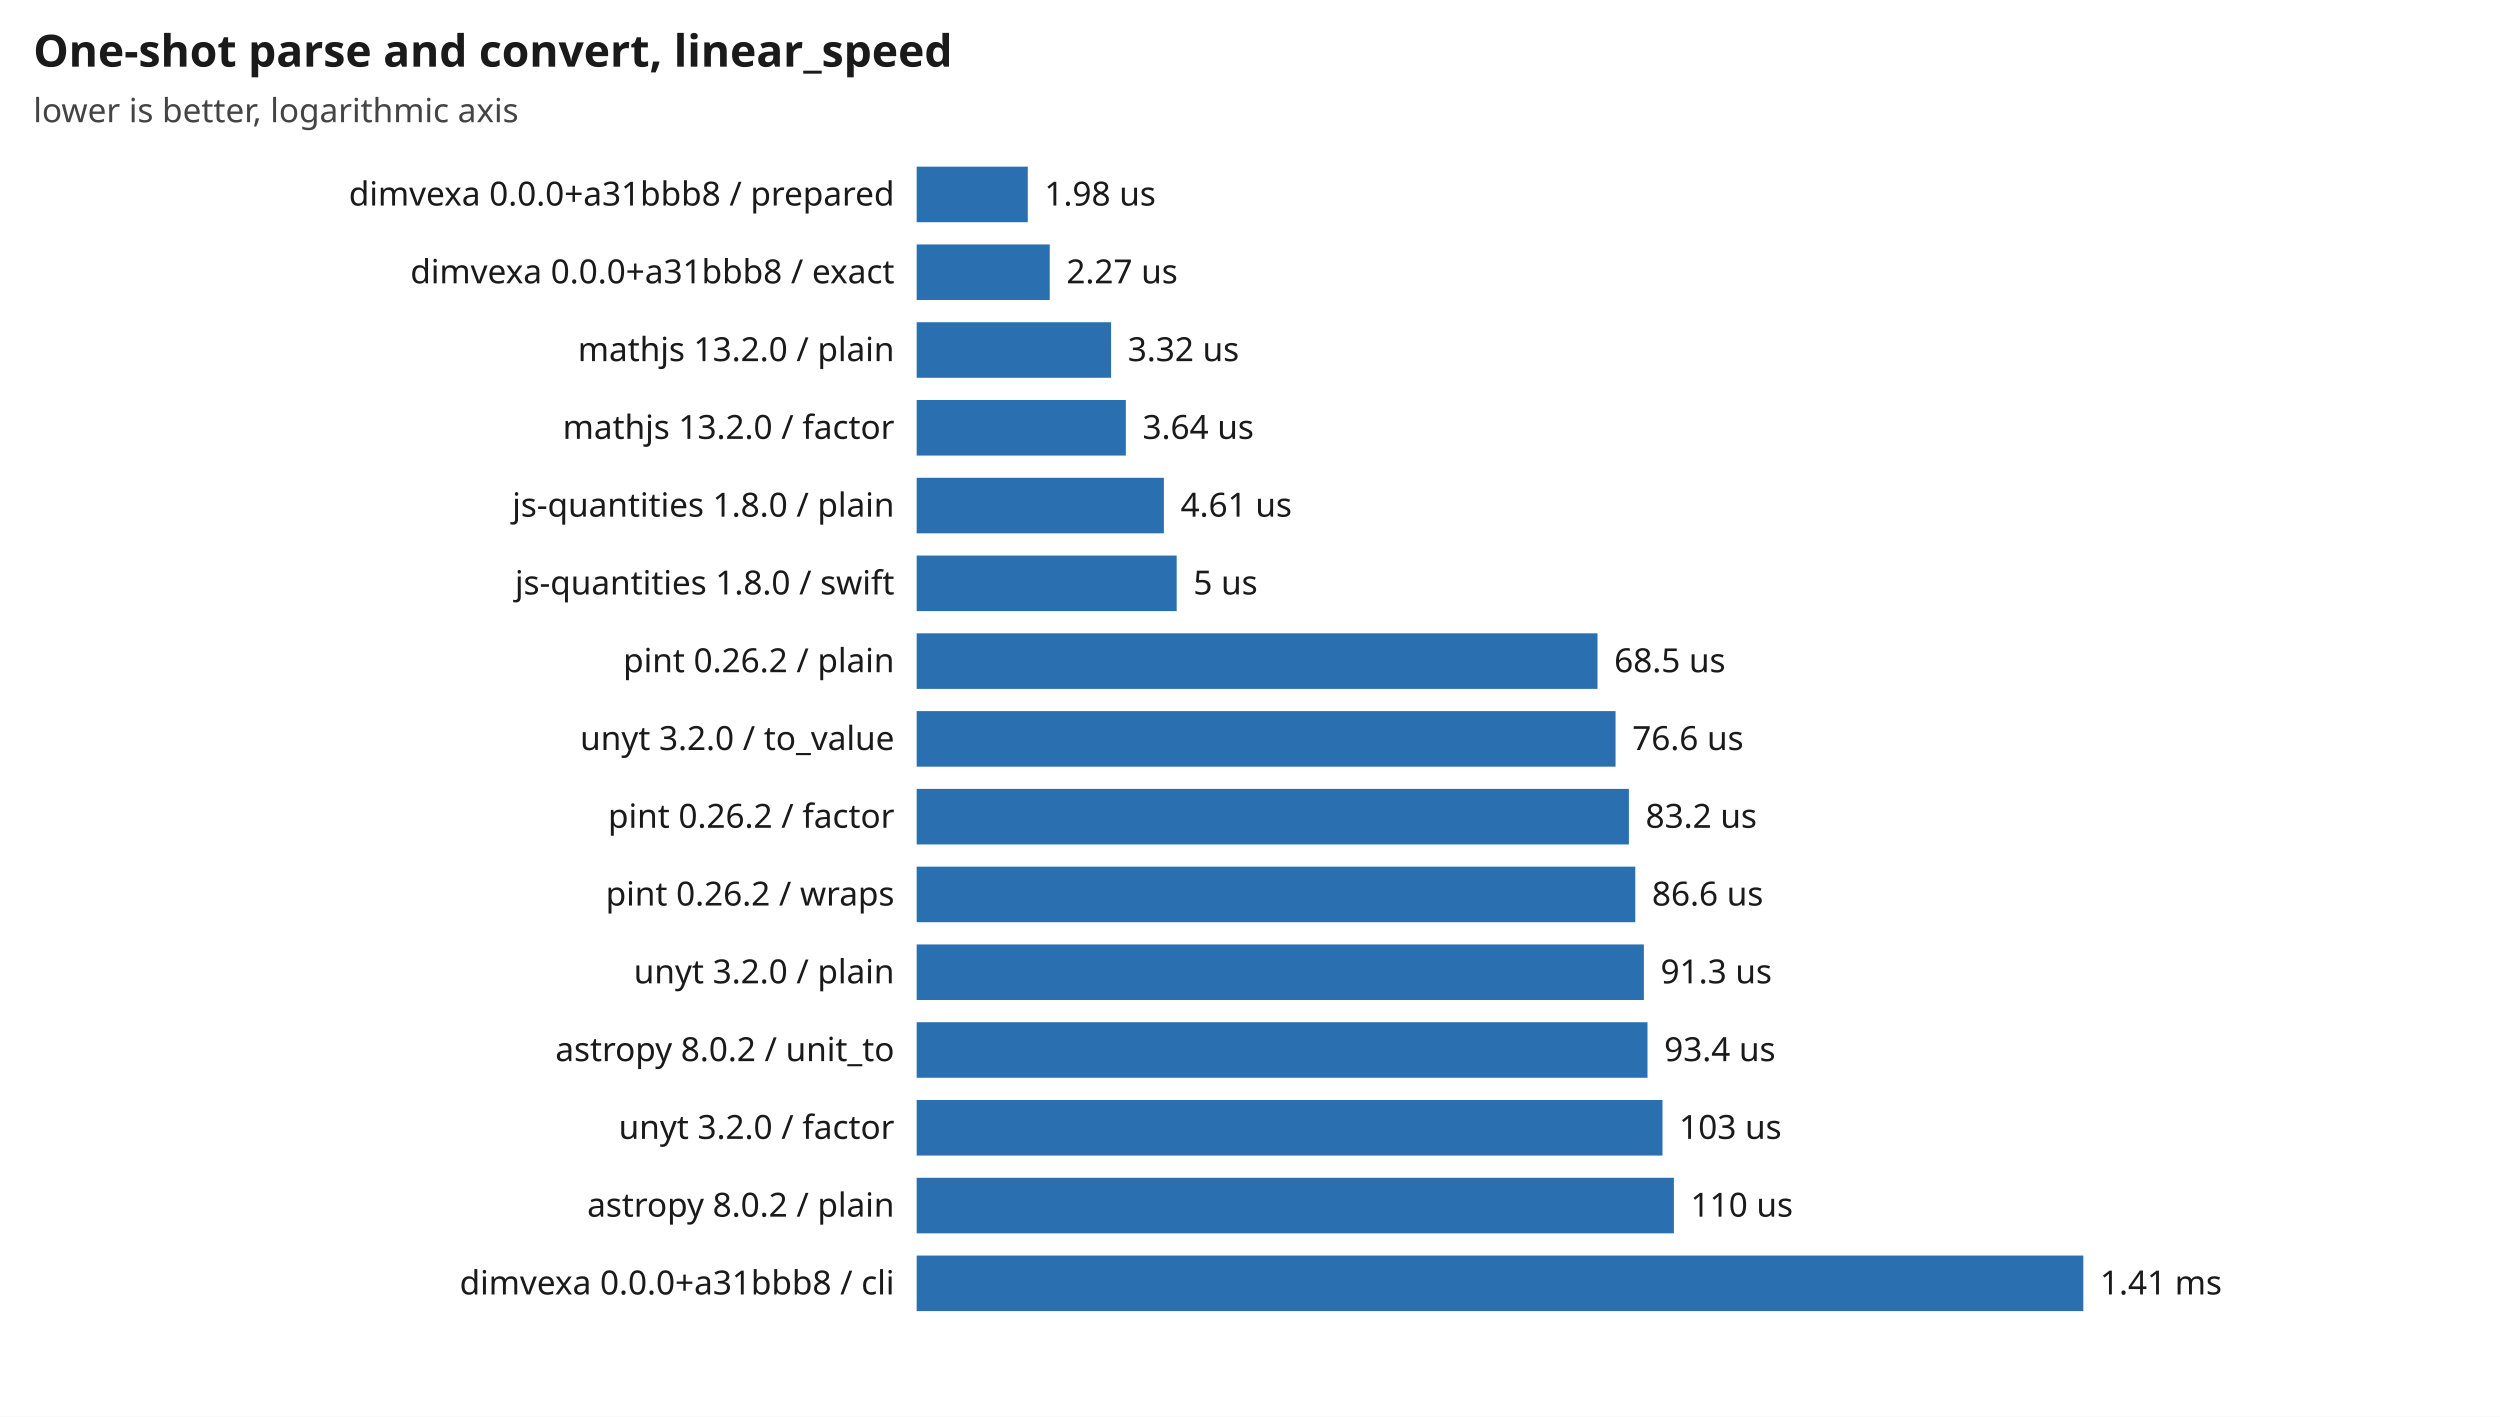
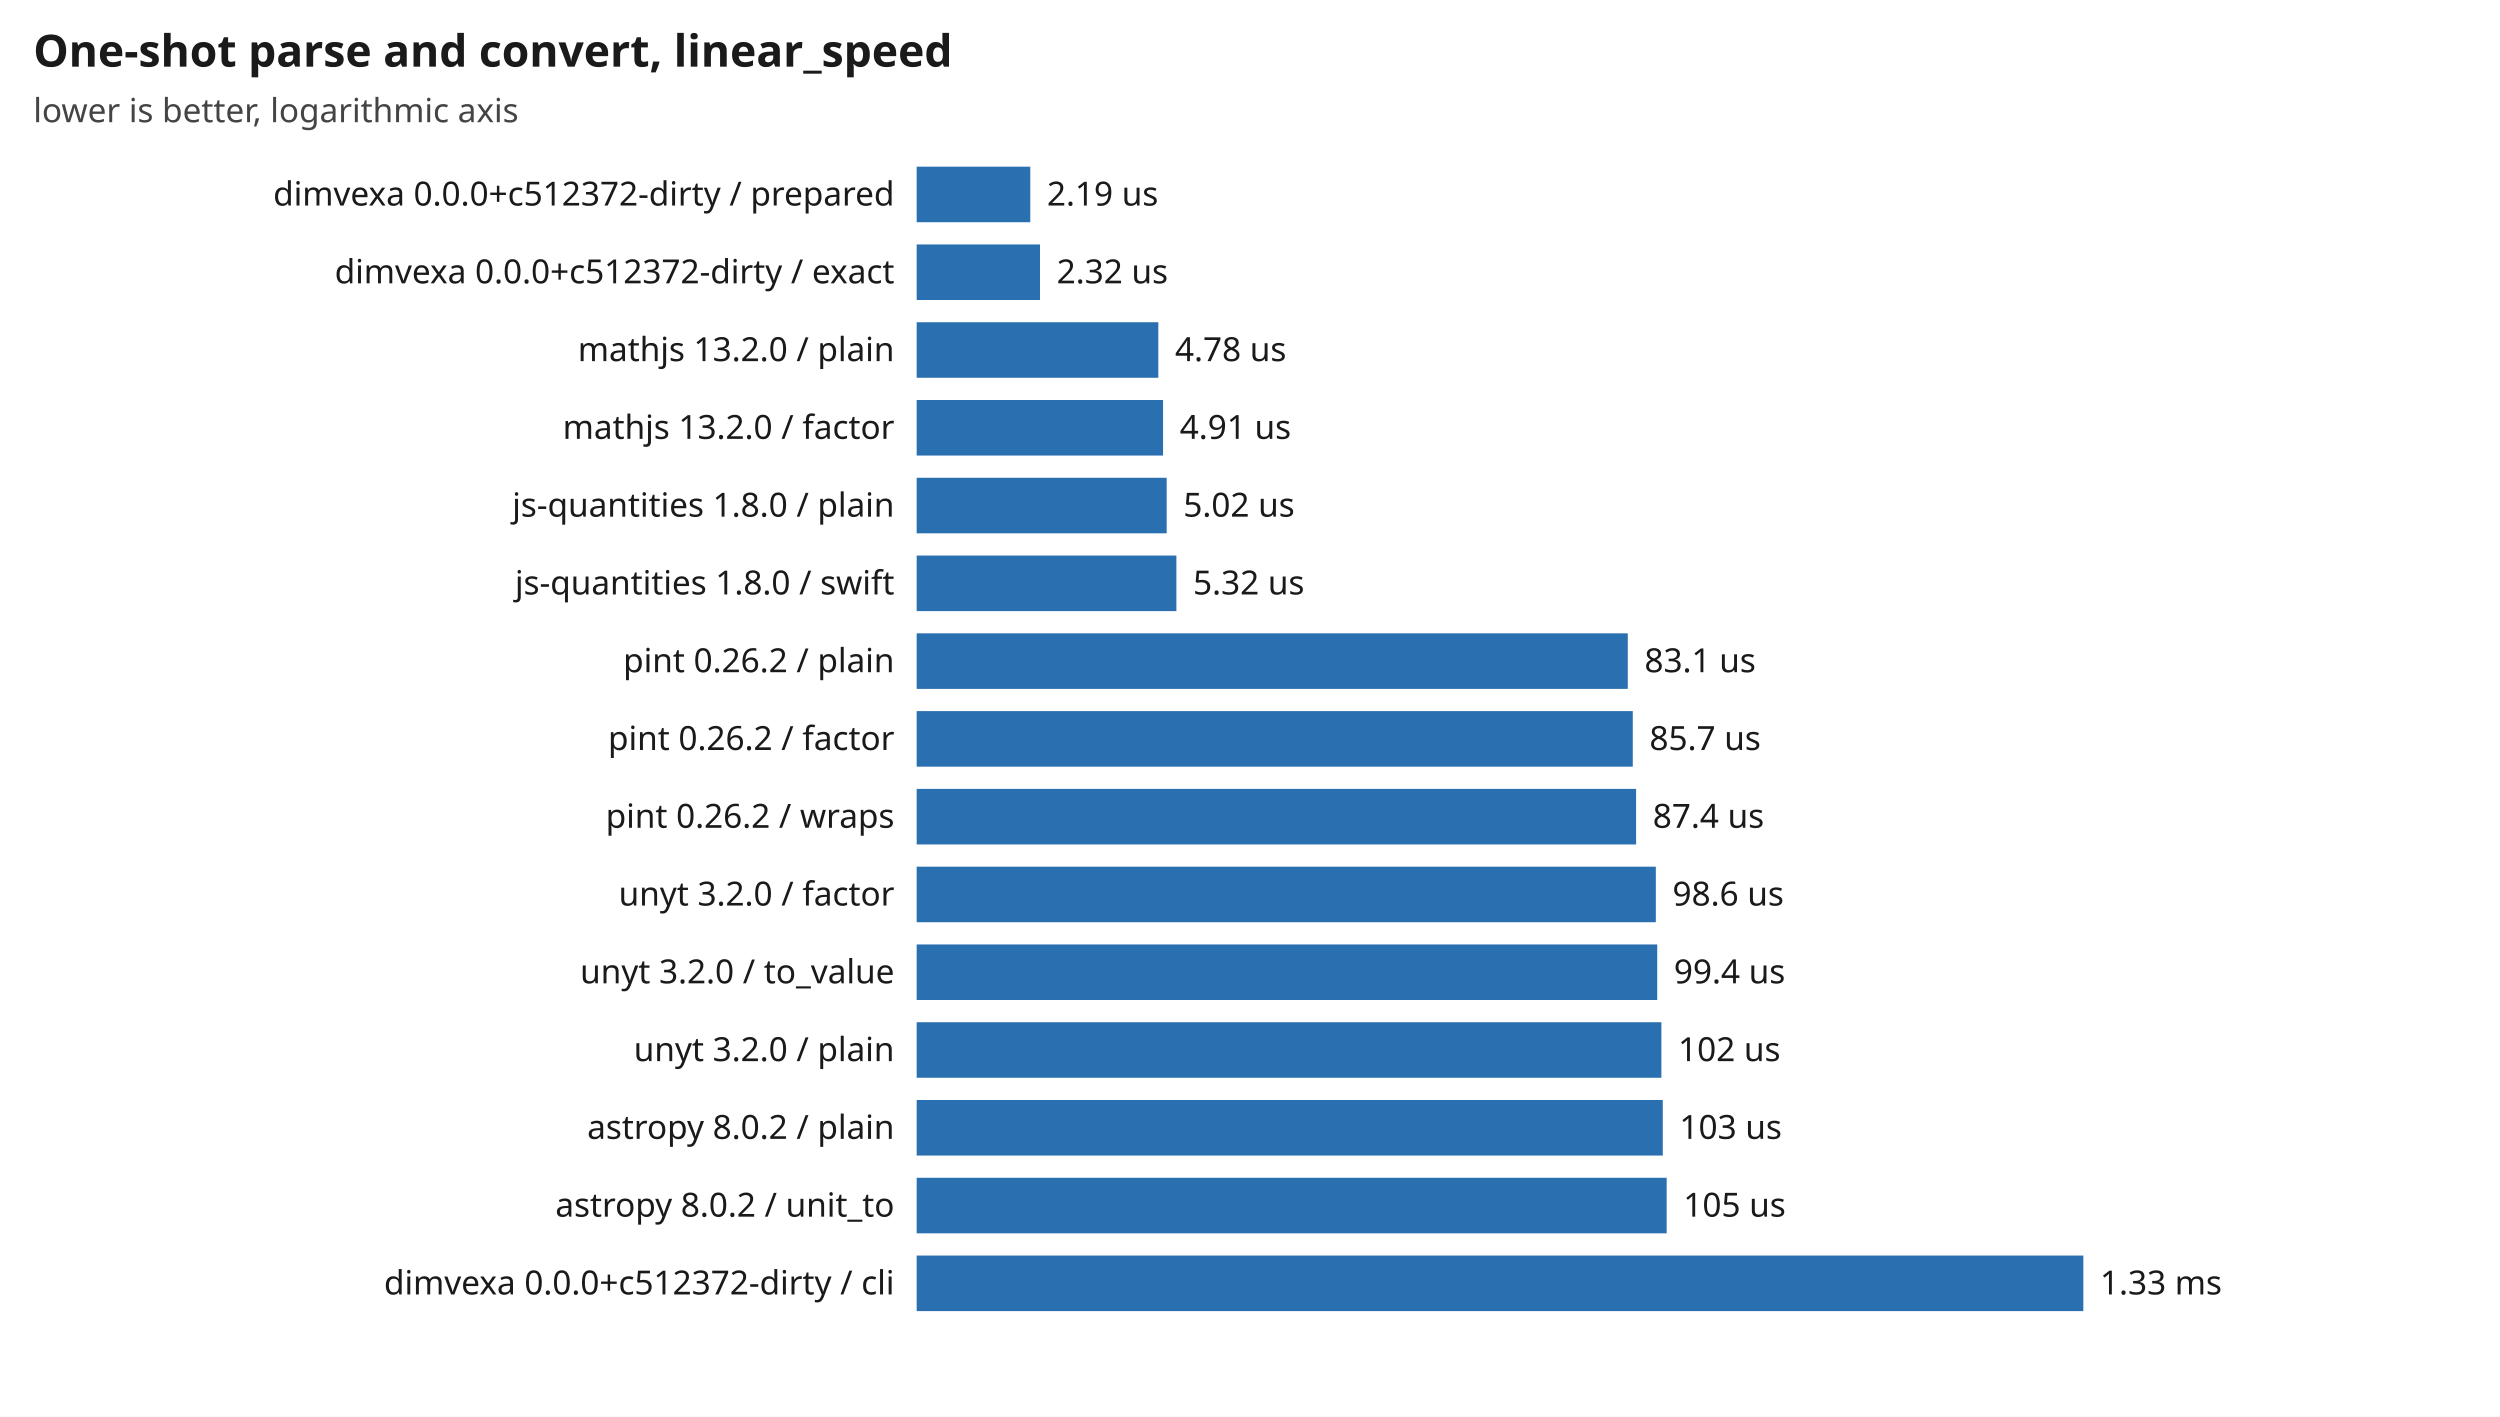
<svg xmlns="http://www.w3.org/2000/svg" width="900" height="510" viewBox="0 0 900 510" role="img" aria-label="One-shot parse and convert, linear_speed">
  <rect width="900" height="510" fill="#ffffff" />
  <text x="12" y="24" font-family="sans-serif" font-size="16" font-weight="bold" fill="#1a1a1a">One-shot parse and convert, linear_speed</text>
  <text x="12" y="44" font-family="sans-serif" font-size="12" fill="#444444">lower is better, logarithmic axis</text>
-   <text x="322" y="74" text-anchor="end" font-family="sans-serif" font-size="12" fill="#1a1a1a">dimvexa 0.0.0+a31bbb8 / prepared</text>
-   <rect x="330" y="60" width="40.0" height="20" fill="#2a6fb0" />
-   <text x="376.0" y="74" font-family="sans-serif" font-size="12" fill="#1a1a1a">1.98 us</text>
-   <text x="322" y="102" text-anchor="end" font-family="sans-serif" font-size="12" fill="#1a1a1a">dimvexa 0.0.0+a31bbb8 / exact</text>
-   <rect x="330" y="88" width="47.9" height="20" fill="#2a6fb0" />
-   <text x="383.9" y="102" font-family="sans-serif" font-size="12" fill="#1a1a1a">2.27 us</text>
+   <text x="322" y="74" text-anchor="end" font-family="sans-serif" font-size="12" fill="#1a1a1a">dimvexa 0.0.0+c512372-dirty / prepared</text>
+   <rect x="330" y="60" width="40.9" height="20" fill="#2a6fb0" />
+   <text x="376.9" y="74" font-family="sans-serif" font-size="12" fill="#1a1a1a">2.19 us</text>
+   <text x="322" y="102" text-anchor="end" font-family="sans-serif" font-size="12" fill="#1a1a1a">dimvexa 0.0.0+c512372-dirty / exact</text>
+   <rect x="330" y="88" width="44.4" height="20" fill="#2a6fb0" />
+   <text x="380.4" y="102" font-family="sans-serif" font-size="12" fill="#1a1a1a">2.32 us</text>
  <text x="322" y="130" text-anchor="end" font-family="sans-serif" font-size="12" fill="#1a1a1a">mathjs 13.2.0 / plain</text>
-   <rect x="330" y="116" width="70.0" height="20" fill="#2a6fb0" />
-   <text x="406.0" y="130" font-family="sans-serif" font-size="12" fill="#1a1a1a">3.32 us</text>
+   <rect x="330" y="116" width="87.0" height="20" fill="#2a6fb0" />
+   <text x="423.0" y="130" font-family="sans-serif" font-size="12" fill="#1a1a1a">4.78 us</text>
  <text x="322" y="158" text-anchor="end" font-family="sans-serif" font-size="12" fill="#1a1a1a">mathjs 13.2.0 / factor</text>
-   <rect x="330" y="144" width="75.3" height="20" fill="#2a6fb0" />
-   <text x="411.3" y="158" font-family="sans-serif" font-size="12" fill="#1a1a1a">3.64 us</text>
+   <rect x="330" y="144" width="88.7" height="20" fill="#2a6fb0" />
+   <text x="424.7" y="158" font-family="sans-serif" font-size="12" fill="#1a1a1a">4.91 us</text>
  <text x="322" y="186" text-anchor="end" font-family="sans-serif" font-size="12" fill="#1a1a1a">js-quantities 1.8.0 / plain</text>
-   <rect x="330" y="172" width="89.0" height="20" fill="#2a6fb0" />
-   <text x="425.0" y="186" font-family="sans-serif" font-size="12" fill="#1a1a1a">4.61 us</text>
+   <rect x="330" y="172" width="90.0" height="20" fill="#2a6fb0" />
+   <text x="426.0" y="186" font-family="sans-serif" font-size="12" fill="#1a1a1a">5.02 us</text>
  <text x="322" y="214" text-anchor="end" font-family="sans-serif" font-size="12" fill="#1a1a1a">js-quantities 1.8.0 / swift</text>
-   <rect x="330" y="200" width="93.6" height="20" fill="#2a6fb0" />
-   <text x="429.6" y="214" font-family="sans-serif" font-size="12" fill="#1a1a1a">5 us</text>
+   <rect x="330" y="200" width="93.5" height="20" fill="#2a6fb0" />
+   <text x="429.5" y="214" font-family="sans-serif" font-size="12" fill="#1a1a1a">5.32 us</text>
  <text x="322" y="242" text-anchor="end" font-family="sans-serif" font-size="12" fill="#1a1a1a">pint 0.26.2 / plain</text>
-   <rect x="330" y="228" width="245.1" height="20" fill="#2a6fb0" />
-   <text x="581.1" y="242" font-family="sans-serif" font-size="12" fill="#1a1a1a">68.5 us</text>
-   <text x="322" y="270" text-anchor="end" font-family="sans-serif" font-size="12" fill="#1a1a1a">unyt 3.2.0 / to_value</text>
-   <rect x="330" y="256" width="251.6" height="20" fill="#2a6fb0" />
-   <text x="587.6" y="270" font-family="sans-serif" font-size="12" fill="#1a1a1a">76.6 us</text>
-   <text x="322" y="298" text-anchor="end" font-family="sans-serif" font-size="12" fill="#1a1a1a">pint 0.26.2 / factor</text>
-   <rect x="330" y="284" width="256.4" height="20" fill="#2a6fb0" />
-   <text x="592.4" y="298" font-family="sans-serif" font-size="12" fill="#1a1a1a">83.2 us</text>
-   <text x="322" y="326" text-anchor="end" font-family="sans-serif" font-size="12" fill="#1a1a1a">pint 0.26.2 / wraps</text>
-   <rect x="330" y="312" width="258.7" height="20" fill="#2a6fb0" />
-   <text x="594.7" y="326" font-family="sans-serif" font-size="12" fill="#1a1a1a">86.6 us</text>
-   <text x="322" y="354" text-anchor="end" font-family="sans-serif" font-size="12" fill="#1a1a1a">unyt 3.2.0 / plain</text>
-   <rect x="330" y="340" width="261.8" height="20" fill="#2a6fb0" />
-   <text x="597.8" y="354" font-family="sans-serif" font-size="12" fill="#1a1a1a">91.3 us</text>
-   <text x="322" y="382" text-anchor="end" font-family="sans-serif" font-size="12" fill="#1a1a1a">astropy 8.0.2 / unit_to</text>
-   <rect x="330" y="368" width="263.1" height="20" fill="#2a6fb0" />
-   <text x="599.1" y="382" font-family="sans-serif" font-size="12" fill="#1a1a1a">93.4 us</text>
-   <text x="322" y="410" text-anchor="end" font-family="sans-serif" font-size="12" fill="#1a1a1a">unyt 3.2.0 / factor</text>
-   <rect x="330" y="396" width="268.5" height="20" fill="#2a6fb0" />
-   <text x="604.5" y="410" font-family="sans-serif" font-size="12" fill="#1a1a1a">103 us</text>
-   <text x="322" y="438" text-anchor="end" font-family="sans-serif" font-size="12" fill="#1a1a1a">astropy 8.0.2 / plain</text>
-   <rect x="330" y="424" width="272.6" height="20" fill="#2a6fb0" />
-   <text x="608.6" y="438" font-family="sans-serif" font-size="12" fill="#1a1a1a">110 us</text>
-   <text x="322" y="466" text-anchor="end" font-family="sans-serif" font-size="12" fill="#1a1a1a">dimvexa 0.0.0+a31bbb8 / cli</text>
+   <rect x="330" y="228" width="256.0" height="20" fill="#2a6fb0" />
+   <text x="592.0" y="242" font-family="sans-serif" font-size="12" fill="#1a1a1a">83.1 us</text>
+   <text x="322" y="270" text-anchor="end" font-family="sans-serif" font-size="12" fill="#1a1a1a">pint 0.26.2 / factor</text>
+   <rect x="330" y="256" width="257.8" height="20" fill="#2a6fb0" />
+   <text x="593.8" y="270" font-family="sans-serif" font-size="12" fill="#1a1a1a">85.7 us</text>
+   <text x="322" y="298" text-anchor="end" font-family="sans-serif" font-size="12" fill="#1a1a1a">pint 0.26.2 / wraps</text>
+   <rect x="330" y="284" width="259.0" height="20" fill="#2a6fb0" />
+   <text x="595.0" y="298" font-family="sans-serif" font-size="12" fill="#1a1a1a">87.4 us</text>
+   <text x="322" y="326" text-anchor="end" font-family="sans-serif" font-size="12" fill="#1a1a1a">unyt 3.2.0 / factor</text>
+   <rect x="330" y="312" width="266.1" height="20" fill="#2a6fb0" />
+   <text x="602.1" y="326" font-family="sans-serif" font-size="12" fill="#1a1a1a">98.6 us</text>
+   <text x="322" y="354" text-anchor="end" font-family="sans-serif" font-size="12" fill="#1a1a1a">unyt 3.2.0 / to_value</text>
+   <rect x="330" y="340" width="266.6" height="20" fill="#2a6fb0" />
+   <text x="602.6" y="354" font-family="sans-serif" font-size="12" fill="#1a1a1a">99.4 us</text>
+   <text x="322" y="382" text-anchor="end" font-family="sans-serif" font-size="12" fill="#1a1a1a">unyt 3.2.0 / plain</text>
+   <rect x="330" y="368" width="268.1" height="20" fill="#2a6fb0" />
+   <text x="604.1" y="382" font-family="sans-serif" font-size="12" fill="#1a1a1a">102 us</text>
+   <text x="322" y="410" text-anchor="end" font-family="sans-serif" font-size="12" fill="#1a1a1a">astropy 8.0.2 / plain</text>
+   <rect x="330" y="396" width="268.6" height="20" fill="#2a6fb0" />
+   <text x="604.6" y="410" font-family="sans-serif" font-size="12" fill="#1a1a1a">103 us</text>
+   <text x="322" y="438" text-anchor="end" font-family="sans-serif" font-size="12" fill="#1a1a1a">astropy 8.0.2 / unit_to</text>
+   <rect x="330" y="424" width="270.0" height="20" fill="#2a6fb0" />
+   <text x="606.0" y="438" font-family="sans-serif" font-size="12" fill="#1a1a1a">105 us</text>
+   <text x="322" y="466" text-anchor="end" font-family="sans-serif" font-size="12" fill="#1a1a1a">dimvexa 0.0.0+c512372-dirty / cli</text>
  <rect x="330" y="452" width="420.0" height="20" fill="#2a6fb0" />
-   <text x="756.0" y="466" font-family="sans-serif" font-size="12" fill="#1a1a1a">1.41 ms</text>
+   <text x="756.0" y="466" font-family="sans-serif" font-size="12" fill="#1a1a1a">1.33 ms</text>
</svg>
